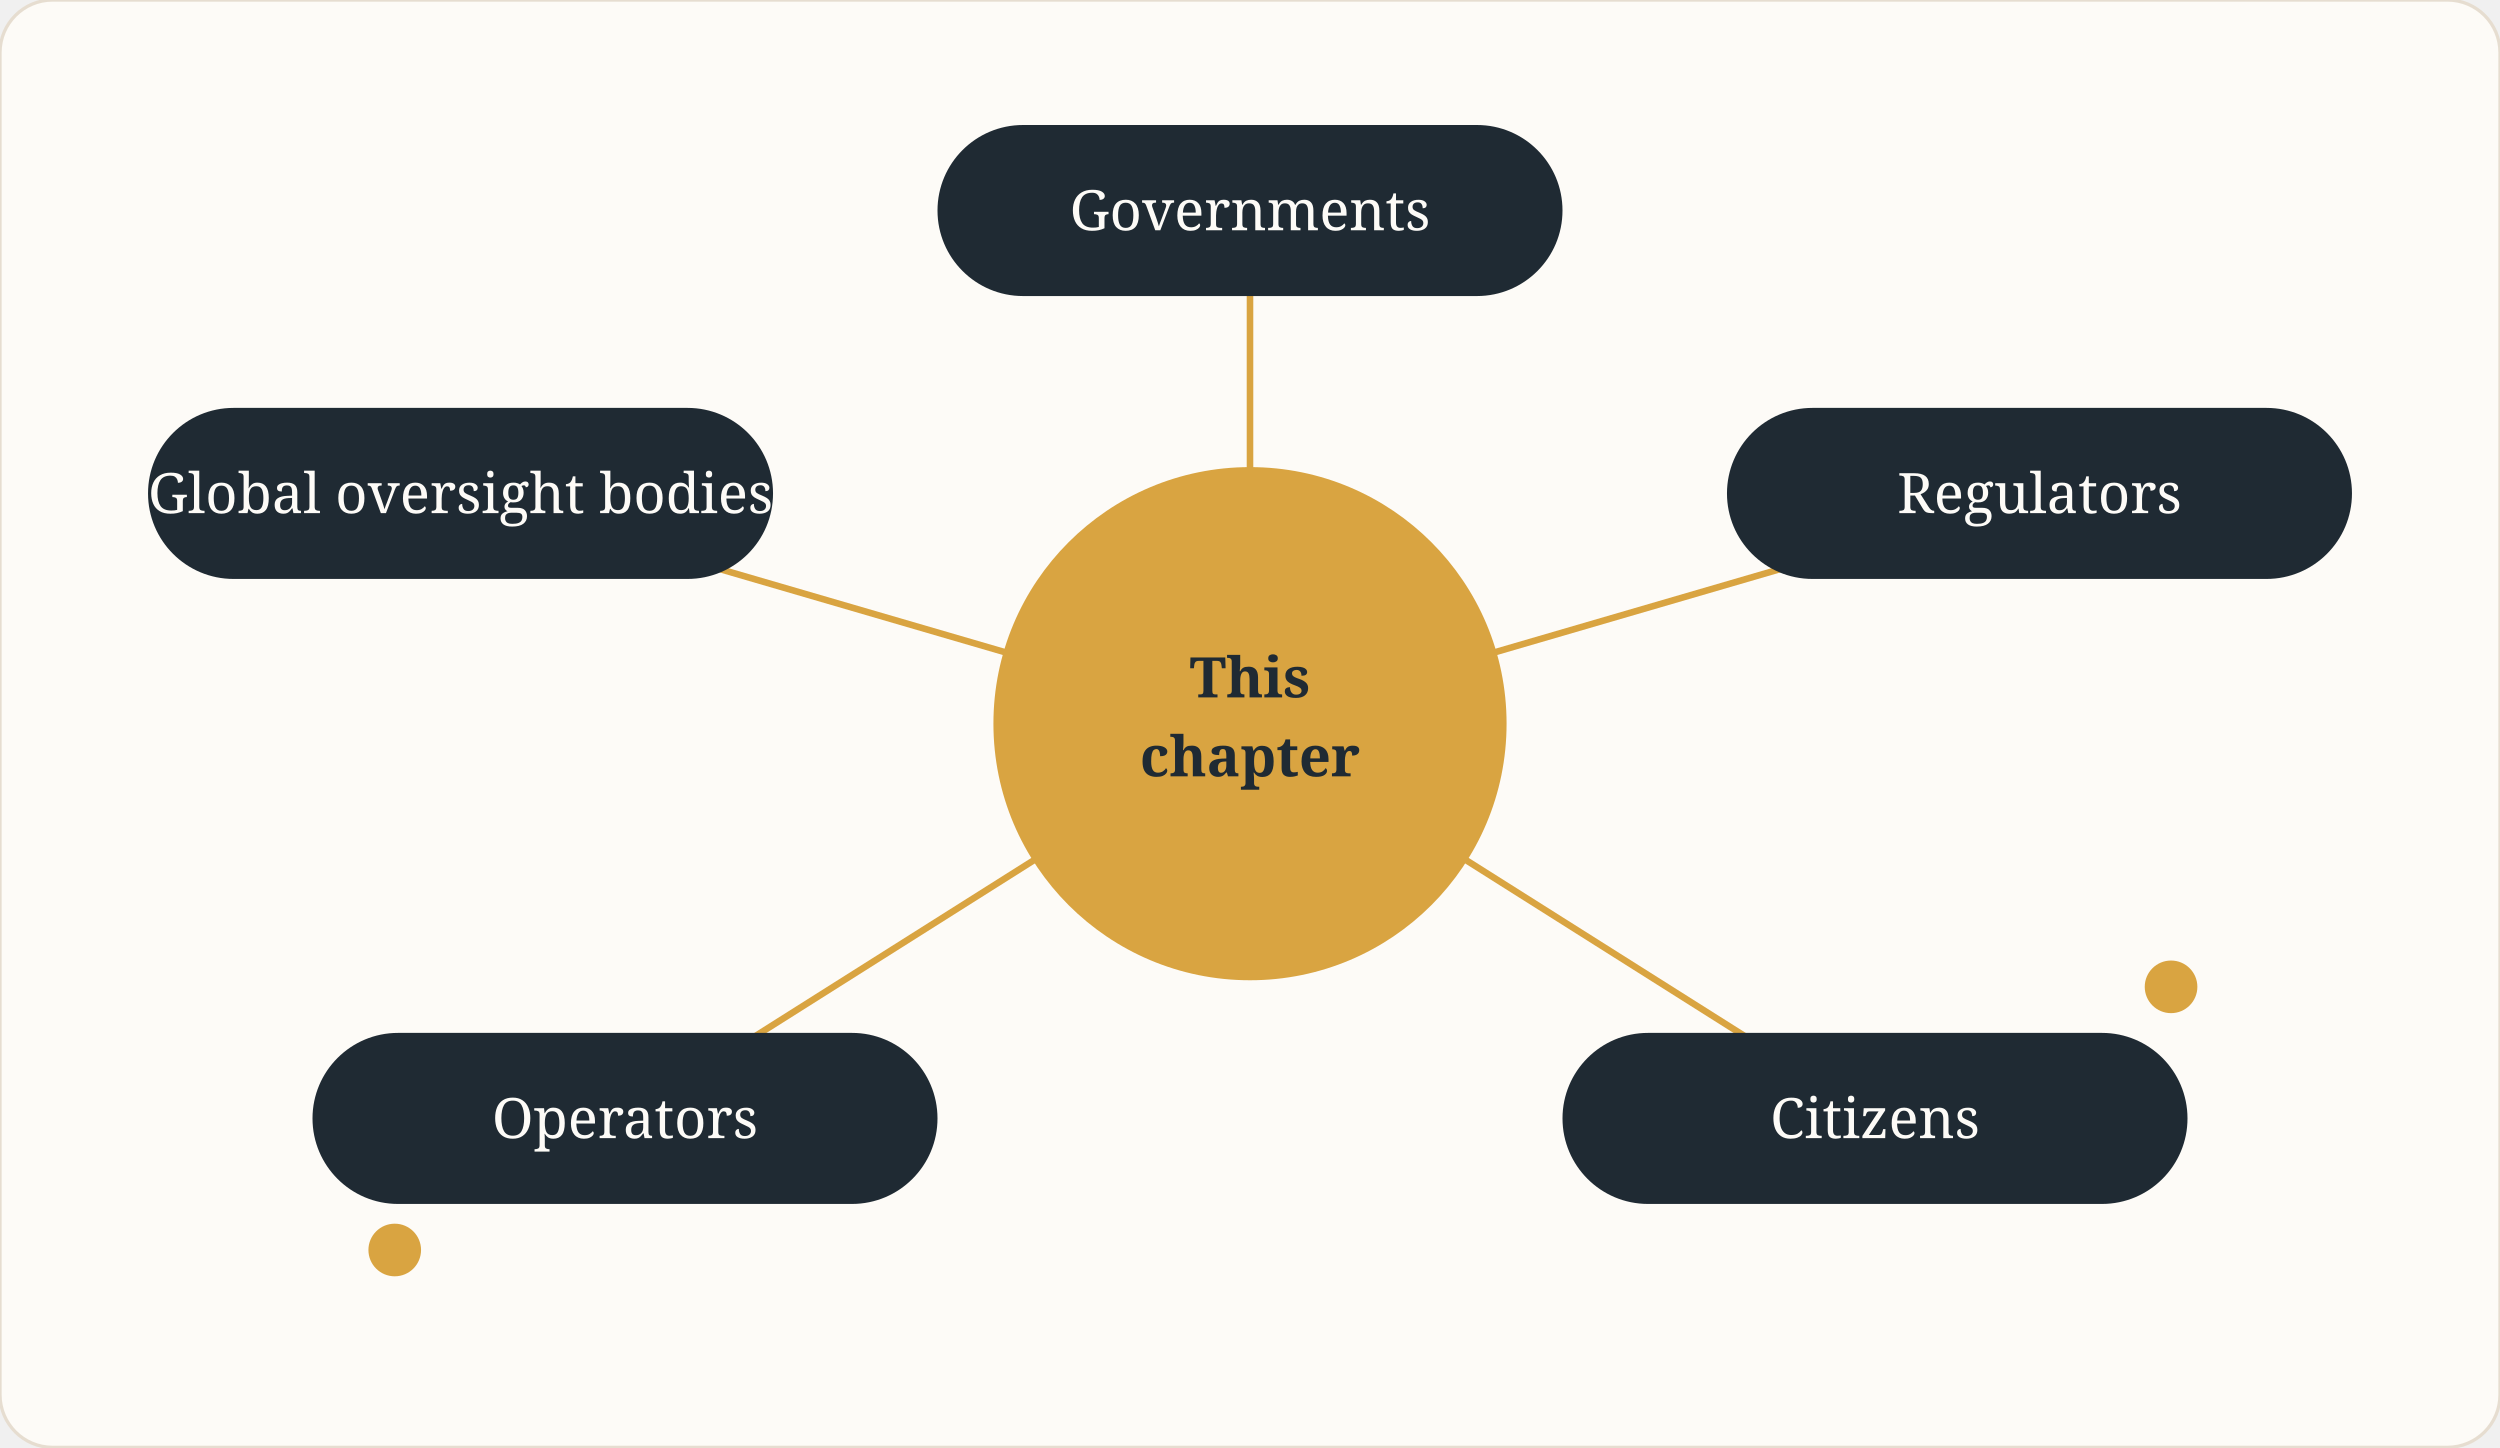
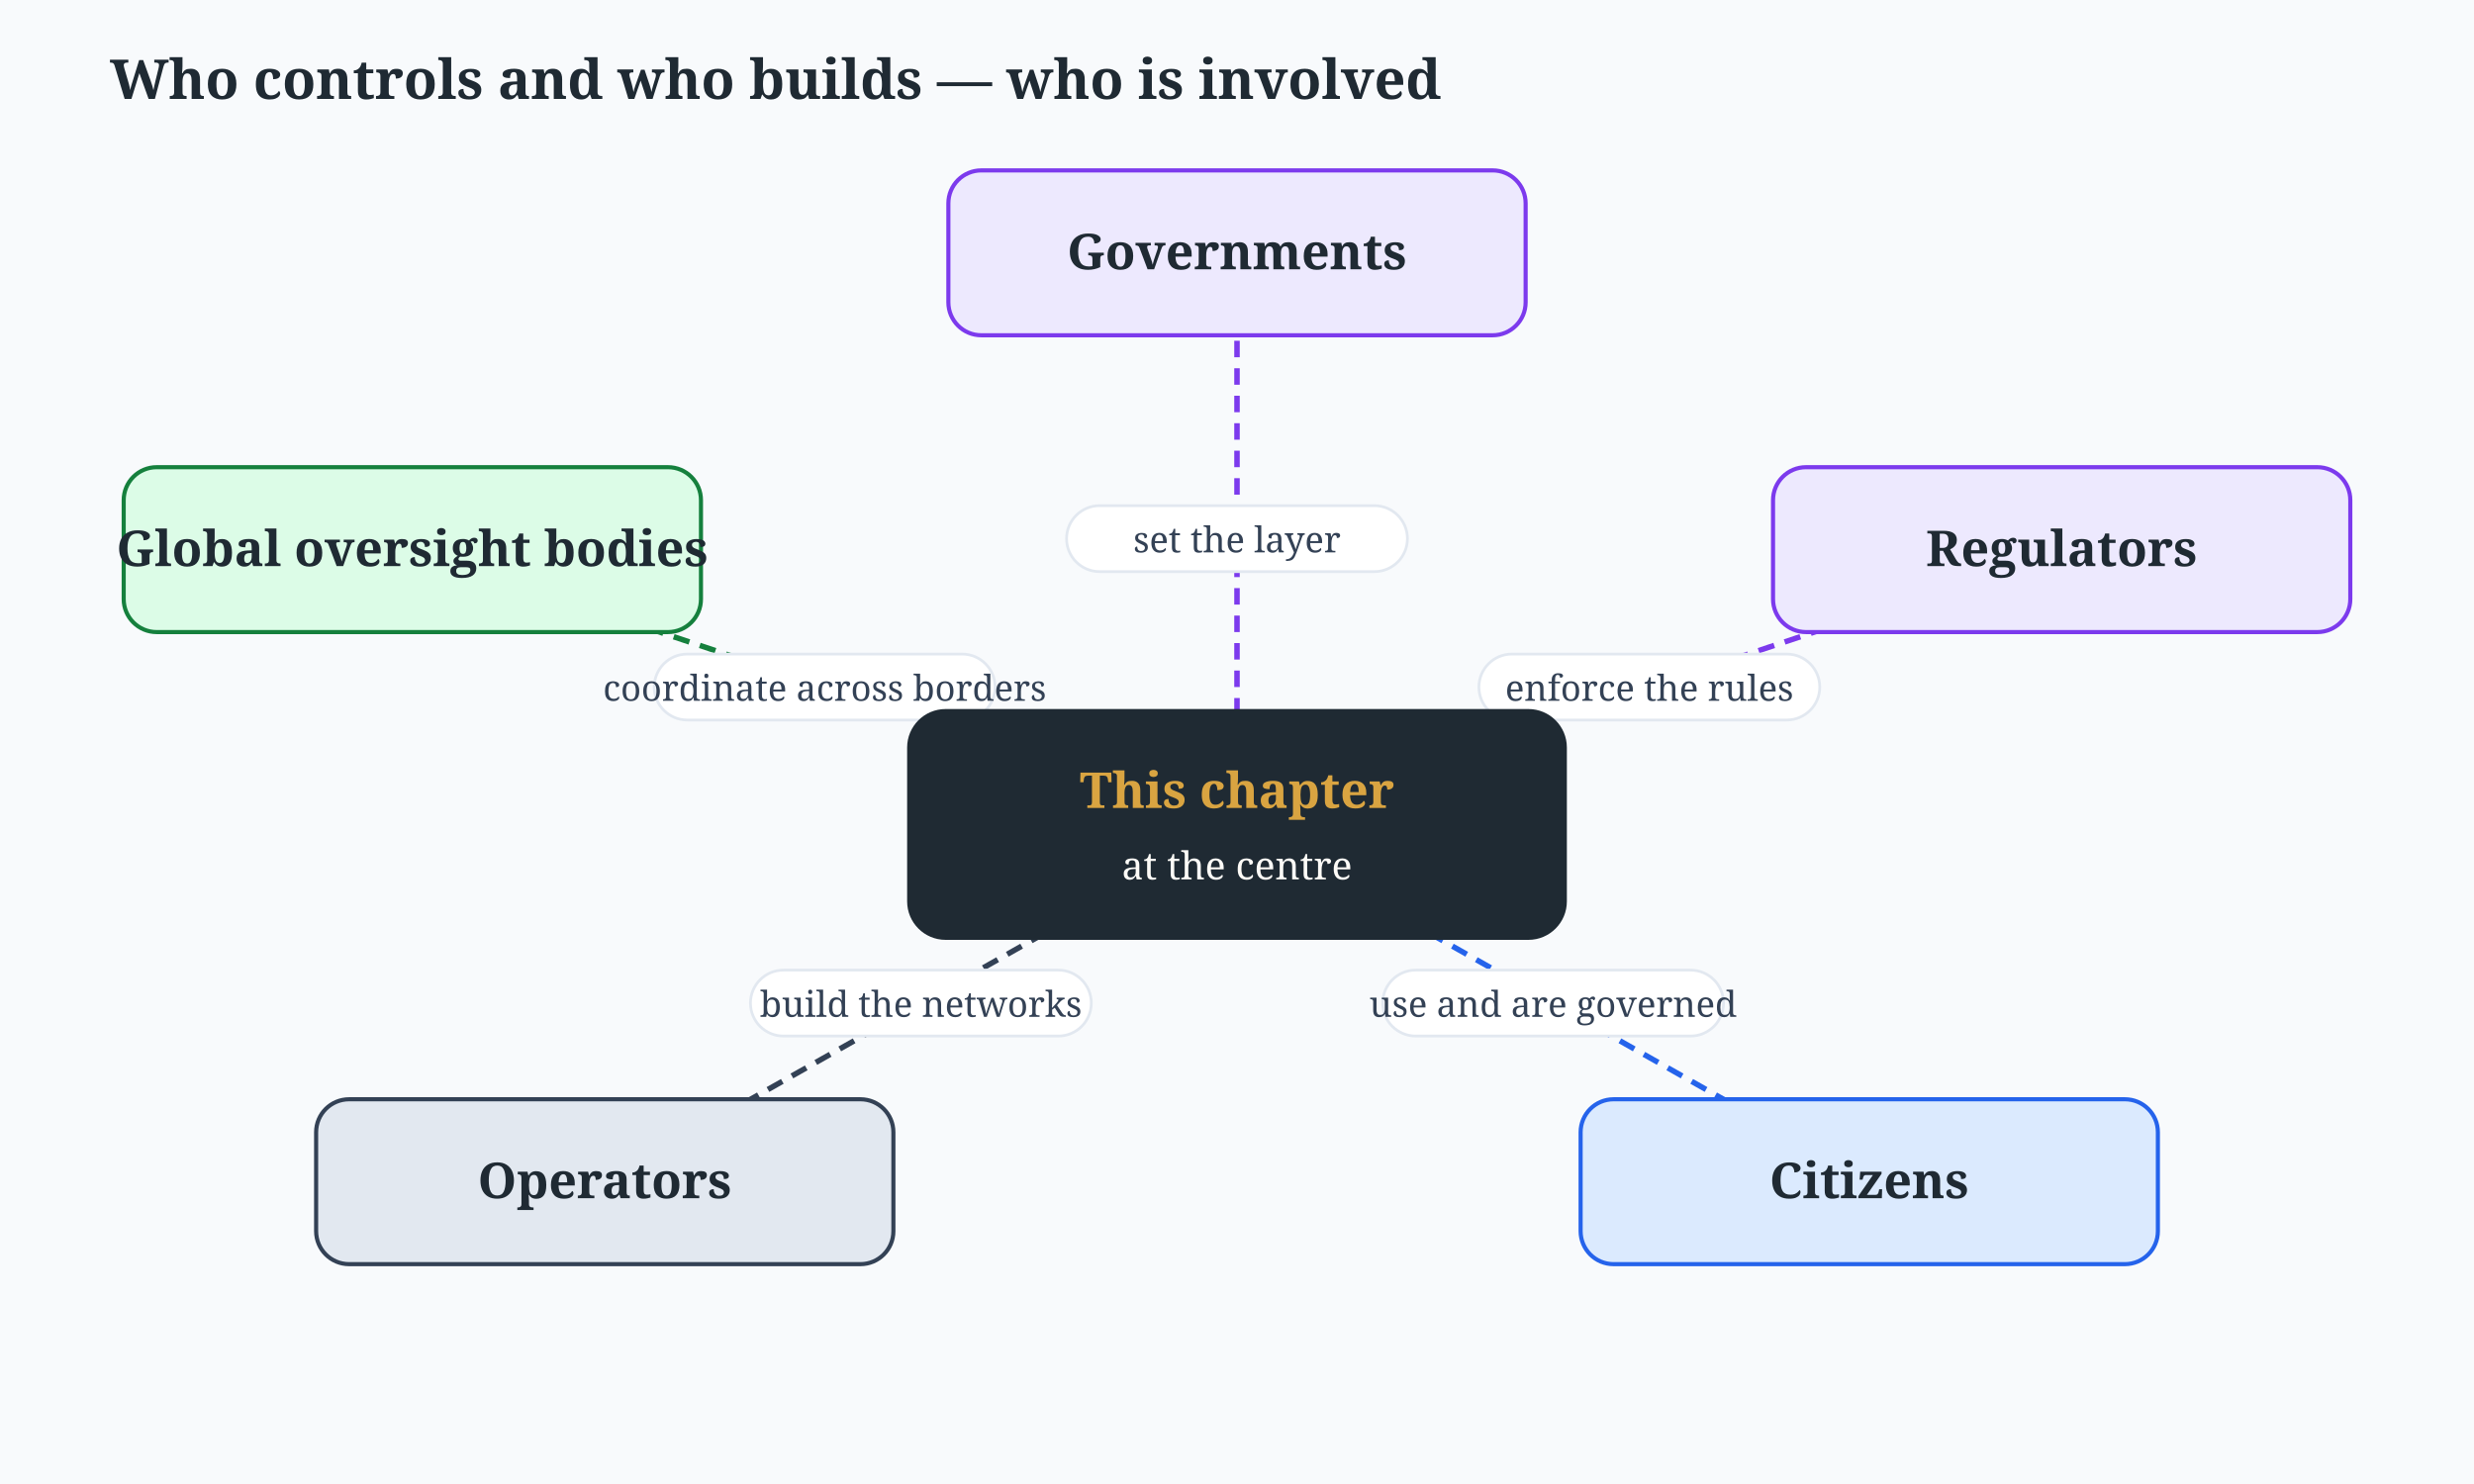
- <svg xmlns="http://www.w3.org/2000/svg" viewBox="0 0 760 440" role="img" aria-label="Who controls and who builds actors">
-   <rect width="760" height="440" rx="16" fill="#fdfbf7" stroke="#e6ddd0" />
-   <circle cx="380" cy="60" r="8" fill="#d9a441" />
-   <circle cx="120" cy="380" r="8" fill="#d9a441" />
-   <circle cx="660" cy="300" r="8" fill="#d9a441" />
-   <line x1="380" y1="220" x2="380" y2="64" stroke="#d9a441" stroke-width="2" />
-   <line x1="380" y1="220" x2="140" y2="150" stroke="#d9a441" stroke-width="2" />
-   <line x1="380" y1="220" x2="620" y2="150" stroke="#d9a441" stroke-width="2" />
-   <line x1="380" y1="220" x2="190" y2="340" stroke="#d9a441" stroke-width="2" />
-   <line x1="380" y1="220" x2="570" y2="340" stroke="#d9a441" stroke-width="2" />
-   <rect x="285" y="38" width="190" height="52" rx="26" fill="#1f2a33" />
-   <text x="380" y="70" text-anchor="middle" font-family="Georgia,serif" font-size="17" fill="#fdfbf7">Governments</text>
-   <rect x="45" y="124" width="190" height="52" rx="26" fill="#1f2a33" />
-   <text x="140" y="156" text-anchor="middle" font-family="Georgia,serif" font-size="17" fill="#fdfbf7">Global oversight bodies</text>
-   <rect x="525" y="124" width="190" height="52" rx="26" fill="#1f2a33" />
-   <text x="620" y="156" text-anchor="middle" font-family="Georgia,serif" font-size="17" fill="#fdfbf7">Regulators</text>
-   <rect x="95" y="314" width="190" height="52" rx="26" fill="#1f2a33" />
-   <text x="190" y="346" text-anchor="middle" font-family="Georgia,serif" font-size="17" fill="#fdfbf7">Operators</text>
-   <rect x="475" y="314" width="190" height="52" rx="26" fill="#1f2a33" />
-   <text x="570" y="346" text-anchor="middle" font-family="Georgia,serif" font-size="17" fill="#fdfbf7">Citizens</text>
-   <circle cx="380" cy="220" r="78" fill="#d9a441" />
-   <text x="380" y="212" text-anchor="middle" font-family="Georgia,serif" font-size="17" font-weight="700" fill="#1f2a33">This</text>
-   <text x="380" y="236" text-anchor="middle" font-family="Georgia,serif" font-size="17" font-weight="700" fill="#1f2a33">chapter</text>
+ <svg xmlns="http://www.w3.org/2000/svg" viewBox="0 0 900 540" role="img" aria-label="Who controls and who builds actors">
+   <rect width="900" height="540" fill="#F8FAFC" />
+   <text x="40" y="36" font-family="Georgia,serif" font-size="20" font-weight="700" fill="#1F2A33">Who controls and who builds — who is involved</text>
+   <line x1="450" y1="300" x2="450" y2="92" stroke="#7C3AED" stroke-width="2" stroke-dasharray="6 4" />
+   <line x1="450" y1="300" x2="150" y2="200" stroke="#15803D" stroke-width="2" stroke-dasharray="6 4" />
+   <line x1="450" y1="300" x2="750" y2="200" stroke="#7C3AED" stroke-width="2" stroke-dasharray="6 4" />
+   <line x1="450" y1="300" x2="220" y2="430" stroke="#334155" stroke-width="2" stroke-dasharray="6 4" />
+   <line x1="450" y1="300" x2="680" y2="430" stroke="#2563EB" stroke-width="2" stroke-dasharray="6 4" />
+   <rect x="388" y="184" width="124" height="24" rx="12" fill="#FFFFFF" stroke="#E2E8F0" />
+   <text x="450" y="201" text-anchor="middle" font-family="Georgia,serif" font-size="13" fill="#334155">set the layer</text>
+   <rect x="238" y="238" width="124" height="24" rx="12" fill="#FFFFFF" stroke="#E2E8F0" />
+   <text x="300" y="255" text-anchor="middle" font-family="Georgia,serif" font-size="13" fill="#334155">coordinate across borders</text>
+   <rect x="538" y="238" width="124" height="24" rx="12" fill="#FFFFFF" stroke="#E2E8F0" />
+   <text x="600" y="255" text-anchor="middle" font-family="Georgia,serif" font-size="13" fill="#334155">enforce the rules</text>
+   <rect x="273" y="353" width="124" height="24" rx="12" fill="#FFFFFF" stroke="#E2E8F0" />
+   <text x="335" y="370" text-anchor="middle" font-family="Georgia,serif" font-size="13" fill="#334155">build the networks</text>
+   <rect x="503" y="353" width="124" height="24" rx="12" fill="#FFFFFF" stroke="#E2E8F0" />
+   <text x="565" y="370" text-anchor="middle" font-family="Georgia,serif" font-size="13" fill="#334155">use and are governed</text>
+   <rect x="345" y="62" width="210" height="60" rx="12" fill="#EDE9FE" stroke="#7C3AED" stroke-width="1.5" />
+   <text x="450" y="98" text-anchor="middle" font-family="Georgia,serif" font-size="18" font-weight="700" fill="#1F2A33">Governments</text>
+   <rect x="45" y="170" width="210" height="60" rx="12" fill="#DCFCE7" stroke="#15803D" stroke-width="1.5" />
+   <text x="150" y="206" text-anchor="middle" font-family="Georgia,serif" font-size="18" font-weight="700" fill="#1F2A33">Global oversight bodies</text>
+   <rect x="645" y="170" width="210" height="60" rx="12" fill="#EDE9FE" stroke="#7C3AED" stroke-width="1.5" />
+   <text x="750" y="206" text-anchor="middle" font-family="Georgia,serif" font-size="18" font-weight="700" fill="#1F2A33">Regulators</text>
+   <rect x="115" y="400" width="210" height="60" rx="12" fill="#E2E8F0" stroke="#334155" stroke-width="1.5" />
+   <text x="220" y="436" text-anchor="middle" font-family="Georgia,serif" font-size="18" font-weight="700" fill="#1F2A33">Operators</text>
+   <rect x="575" y="400" width="210" height="60" rx="12" fill="#DBEAFE" stroke="#2563EB" stroke-width="1.5" />
+   <text x="680" y="436" text-anchor="middle" font-family="Georgia,serif" font-size="18" font-weight="700" fill="#1F2A33">Citizens</text>
+   <rect x="330" y="258" width="240" height="84" rx="14" fill="#1F2A33" />
+   <text x="450" y="294" text-anchor="middle" font-family="Georgia,serif" font-size="18" font-weight="700" fill="#D9A441">This chapter</text>
+   <text x="450" y="320" text-anchor="middle" font-family="Georgia,serif" font-size="14" fill="#FDFBF7">at the centre</text>
</svg>
